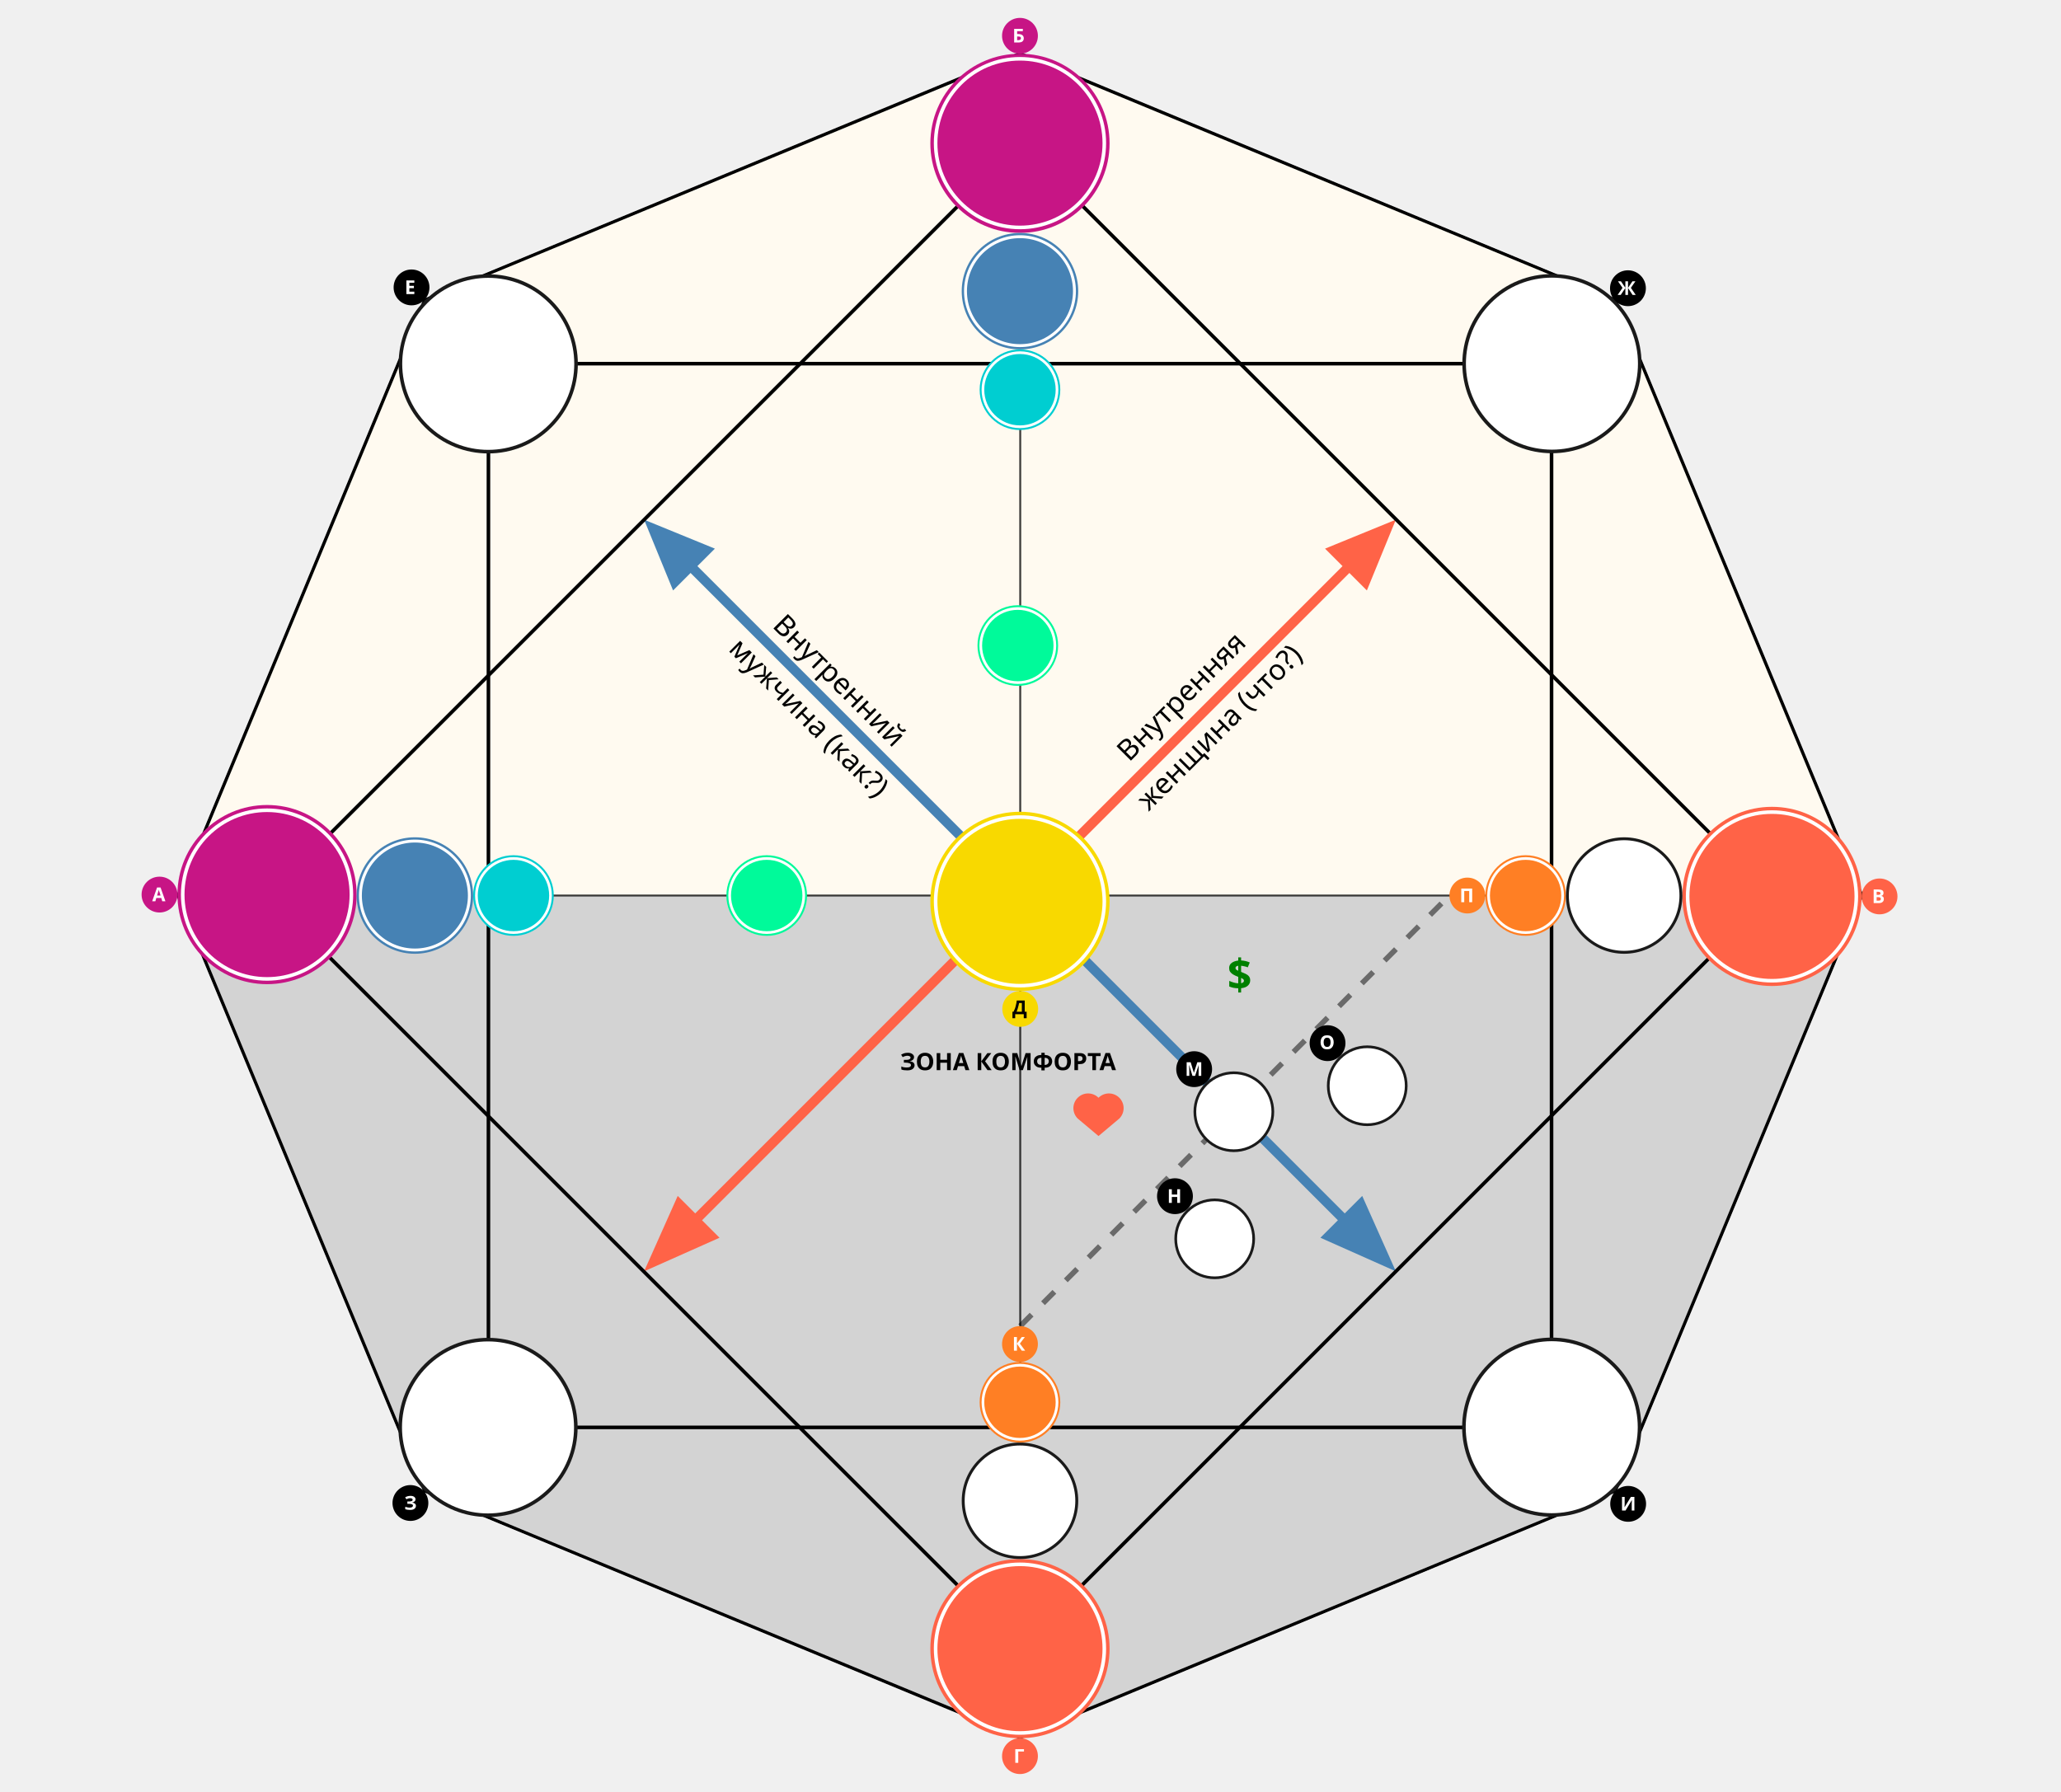
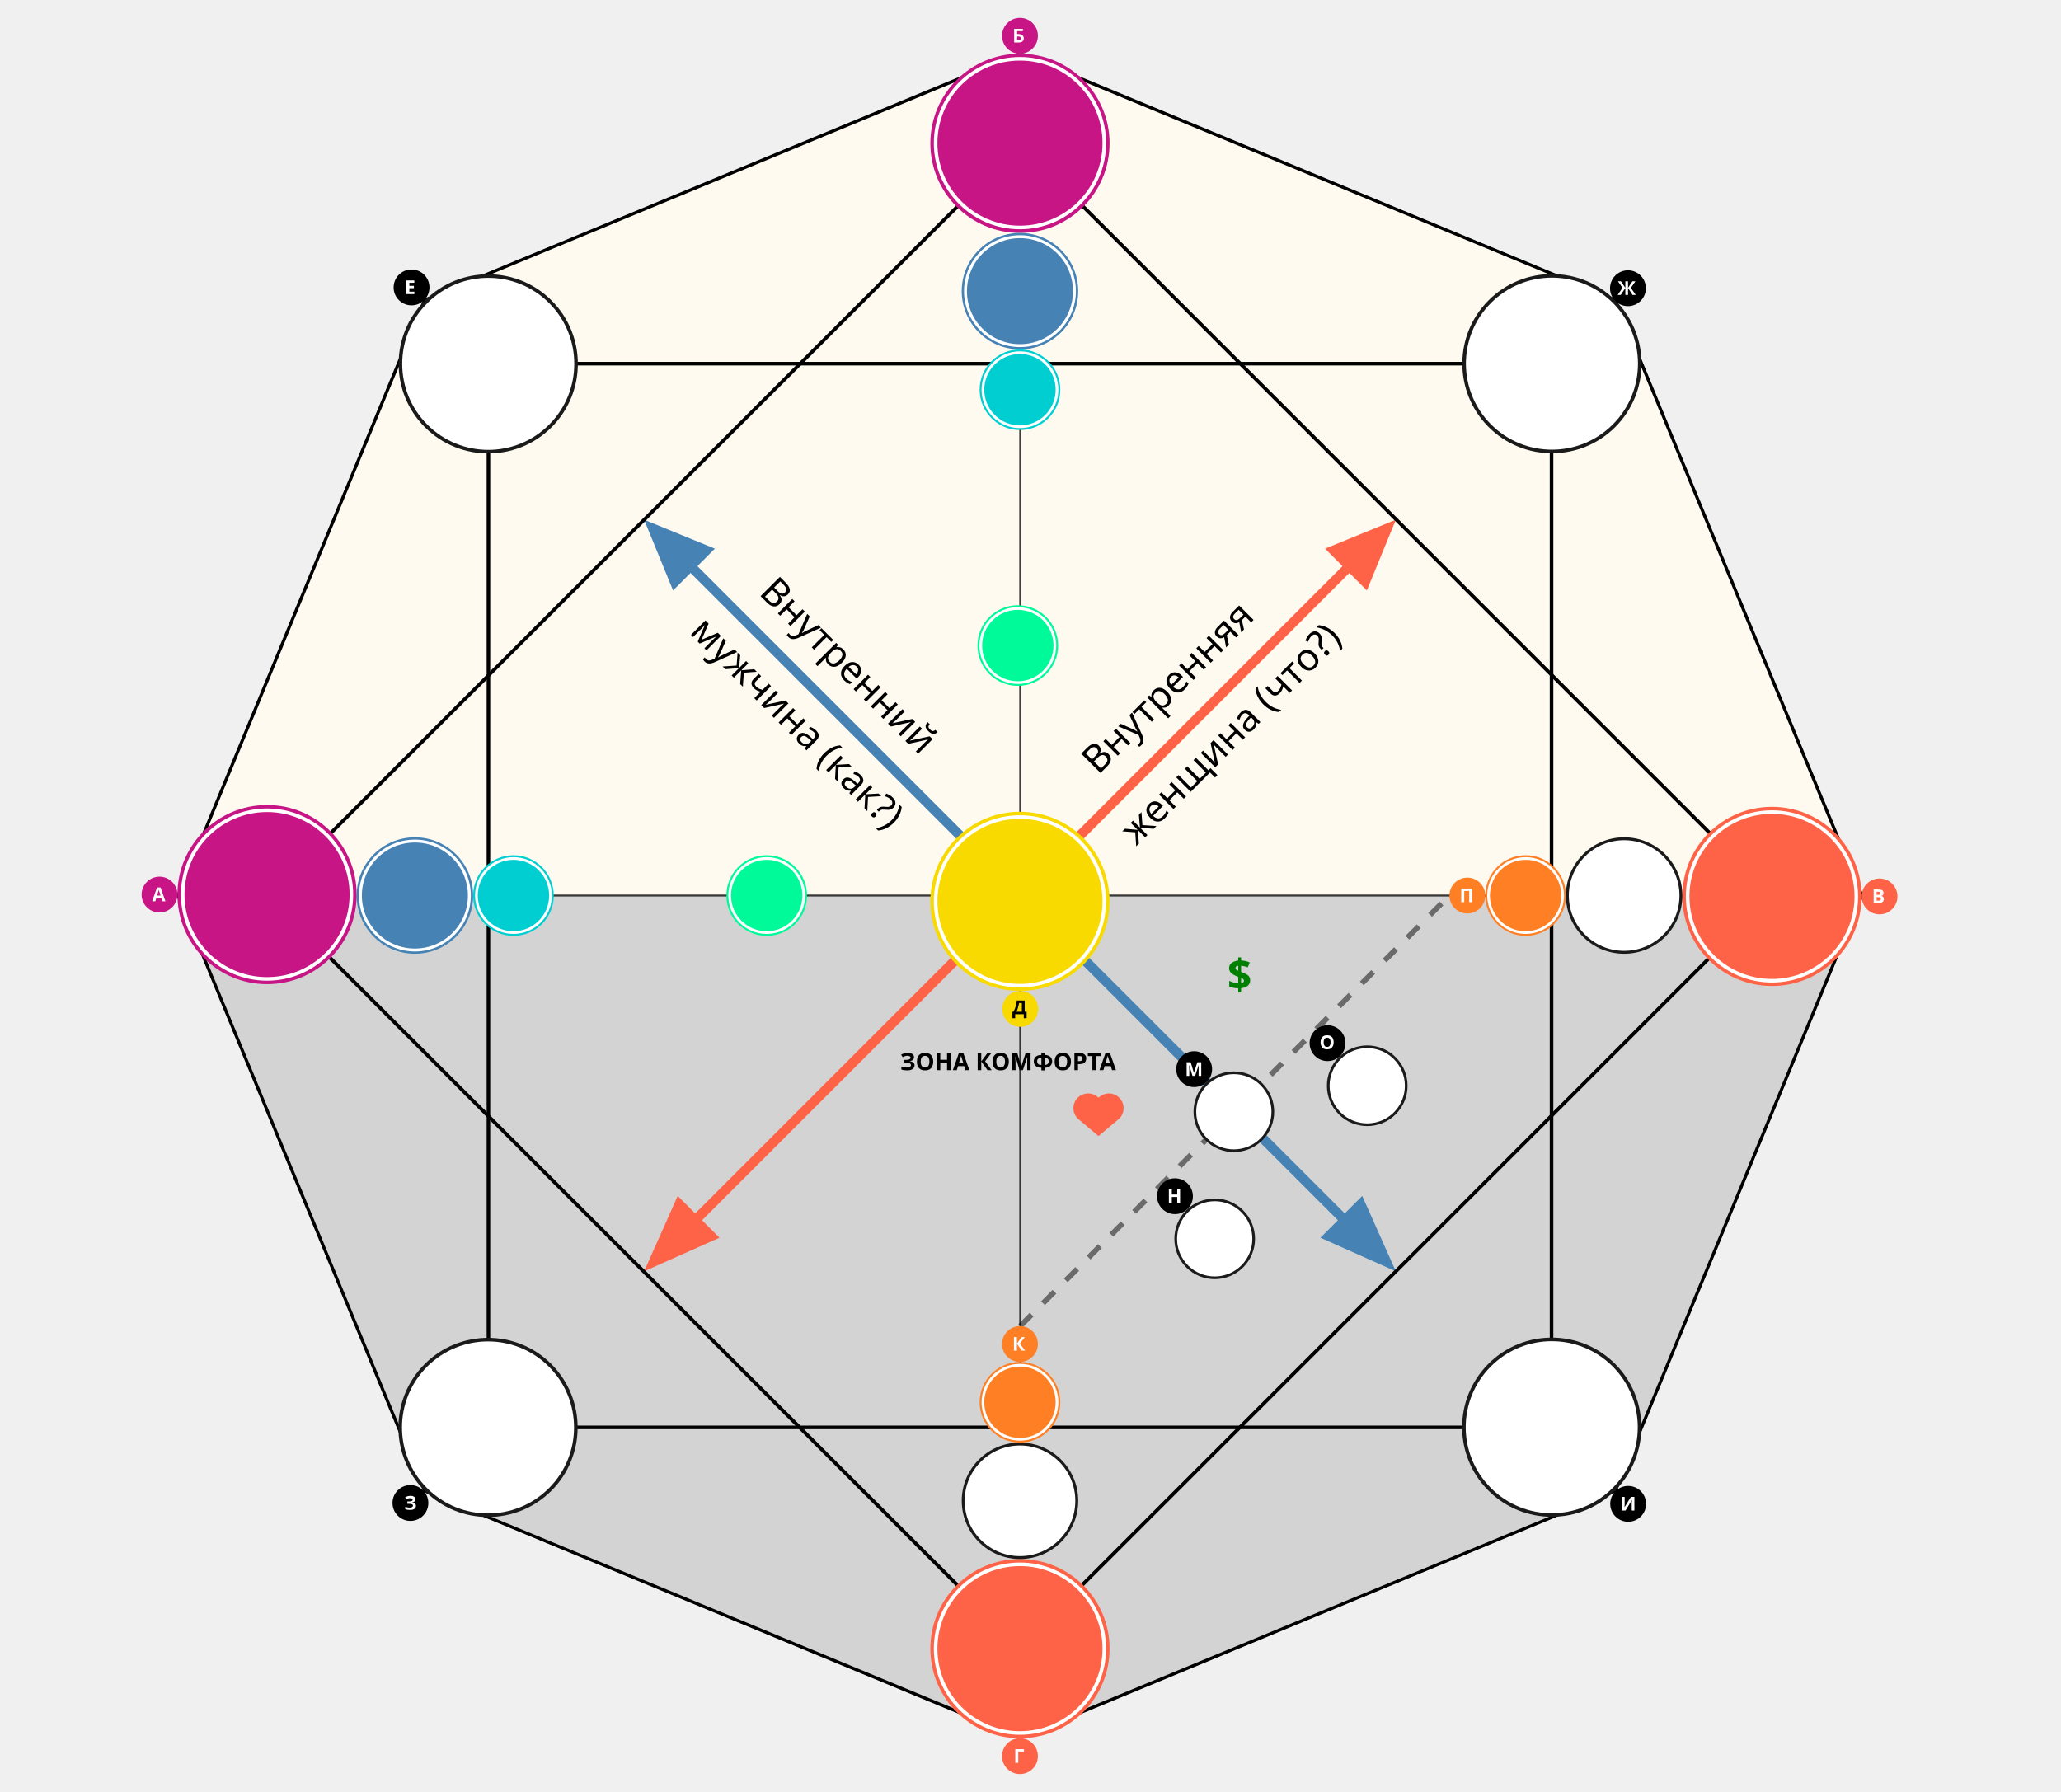
<svg xmlns="http://www.w3.org/2000/svg" width="1150" height="1e3" version="1.1" viewBox="0 0 304.27 264.58" id="svg238">
  <defs id="defs8">
    <filter id="b" x="-4.32e-5" y="-4.32e-5" width="1" height="1" style="color-interpolation-filters:sRGB">
      <feGaussianBlur stdDeviation="0" id="feGaussianBlur2" />
    </filter>
    <filter id="a" x="-4.32e-5" y="-4.32e-5" width="1" height="1" style="color-interpolation-filters:sRGB">
      <feGaussianBlur stdDeviation="0" id="feGaussianBlur5" />
    </filter>
  </defs>
  <path id="path10" style="fill:none;stroke:#000000;stroke-width:0.529" d="M 238.442,220.109 150.583,256.514 62.723,220.109 26.331,132.219 62.723,44.329 150.583,7.924 l 87.86,36.405 36.392,87.89 z" />
  <path id="path12" style="fill:#fffaf0" d="m 150.581,7.932 -87.857,36.405 -36.392,87.889 h 248.5 l -36.392,-87.889 z" />
  <path id="path14" style="fill:#d3d3d3" d="m 150.62,256.516 -87.857,-36.405 -36.392,-87.889 h 248.5 l -36.392,87.889 z" />
  <path id="path16" style="fill:none;stroke:#000000;stroke-width:0.794;stroke-dasharray:2.381, 2.381;stroke-opacity:0.498" d="m 150.62,195.796 63.364,-63.574" />
  <path id="path18" style="fill:none;stroke:#000000;stroke-width:0.284px;stroke-opacity:0.75" d="m 79.755,132.226 140.56,-1e-5" />
  <path id="path20" style="fill:#4682b4" d="m 105.54,81.006 -10.451,-4.274 4.278,10.446 2.581,-2.581 95.568,95.576 -2.581,2.581 11.135,4.958 -4.962,-11.131 -2.581,2.581 -47.442,-47.446 -48.126,-48.13 z" />
  <path id="path22" style="fill:none;stroke:#000000;stroke-width:0.288px;stroke-opacity:0.75" d="m 150.62,58.046 1e-5,144.32" />
  <rect id="rect24" style="fill:none;stroke:#000000;stroke-width:0.529" height="157.06" width="156.95" y="53.696" x="72.108" />
  <path id="path26" style="fill:#ff6347" d="m 195.62,81.006 10.451,-4.274 -4.278,10.446 -2.581,-2.581 -48.126,48.13 -47.442,47.446 2.581,2.581 -11.135,4.958 4.962,-11.131 2.581,2.581 95.568,-95.576 z" />
  <path id="path28" style="fill:none;stroke:#000000;stroke-width:0.397" d="M 26.335,132.226 62.727,44.337" />
  <rect id="rect30" style="fill:none;stroke:#000000;stroke-width:0.529" height="157.06" width="156.95" y="-91.511" x="121.506" transform="rotate(45)" />
  <path id="path32" style="fill:none;stroke:#000000;stroke-width:0.397" d="M 274.83,132.226 238.44,44.337" />
  <path id="path34" style="fill:none;stroke:#000000;stroke-width:0.397" d="m 238.44,220.116 36.391,-87.889" />
  <path id="path36" style="fill:none;stroke:#000000;stroke-width:0.397" d="M 62.727,220.116 26.335,132.227" />
  <path id="path38" style="fill:none;stroke:#000000;stroke-width:0.397" d="m 62.712,220.116 87.889,36.391" />
  <path id="path40" style="fill:none;stroke:#000000;stroke-width:0.397" d="m 238.46,220.116 -87.889,36.391" />
  <path id="path42" style="fill:none;stroke:#000000;stroke-width:0.397" d="m 150.571,7.938 87.889,36.391" />
  <path id="path44" style="fill:none;stroke:#000000;stroke-width:0.397" d="M 150.601,7.938 62.712,44.329" />
  <circle id="circle46" style="fill:#ff6347" r="13.229" cy="243.426" cx="150.58" />
  <circle id="circle48" style="fill:#c71585" r="13.229" cy="21.161" cx="150.58" />
  <circle id="circle50" style="fill:#ff6347" r="13.229" cy="132.356" cx="261.601" />
  <circle id="circle52" style="fill:#c71585" r="13.229" cy="132.086" cx="39.425" />
  <circle id="circle54" style="fill:#1a1a1a" r="13.229" cy="98.087" cx="199.976" transform="rotate(45)" />
  <circle id="circle56" style="fill:#1a1a1a" r="13.229" cy="-124.043" cx="199.976" transform="rotate(45)" />
  <circle id="circle58" style="fill:#1a1a1a" r="13.229" cy="-12.981" cx="310.996" transform="rotate(45)" />
  <circle id="circle60" style="fill:#1a1a1a" r="13.229" cy="-12.981" cx="88.956" transform="rotate(45)" />
  <circle id="circle62" style="fill:#f8d900" r="13.229" cy="133.086" cx="150.58" />
  <circle id="circle64" style="fill:#ffffff" r="12.7" cy="98.087" cx="199.976" transform="rotate(45)" />
  <circle id="circle66" style="fill:#ffffff" r="12.7" cy="-124.043" cx="199.976" transform="rotate(45)" />
  <circle id="circle68" style="fill:#ffffff" r="12.7" cy="-12.981" cx="310.996" transform="rotate(45)" />
  <circle id="circle70" style="fill:#ffffff" r="12.7" cy="-12.981" cx="88.956" transform="rotate(45)" />
  <circle id="circle72" style="fill:#1a1a1a;filter:url(#b)" r="10.583" cy="219.49" cx="132.29" transform="matrix(0.81243,0,0,0.81243,43.1065,43.276)" />
  <circle id="circle74" style="fill:#ffffff;filter:url(#b)" r="10.054" cy="219.49" cx="132.29" transform="matrix(0.81243,0,0,0.81243,43.1065,43.276)" />
  <circle r="12.451" id="ellipse76" style="fill:none;stroke:#ffffff;stroke-width:0.529" cy="132.086" cx="39.425" />
  <circle r="12.451" id="ellipse78" style="fill:none;stroke:#ffffff;stroke-width:0.529;stroke-opacity:0.995" cy="133.086" cx="150.58" />
  <circle r="12.451" id="ellipse80" style="fill:none;stroke:#ffffff;stroke-width:0.529" cy="21.131" cx="150.58" />
  <circle r="12.451" id="ellipse82" style="fill:none;stroke:#ffffff;stroke-width:0.529" cy="132.356" cx="261.601" />
  <circle r="12.451" id="ellipse84" style="fill:none;stroke:#ffffff;stroke-width:0.529" cy="243.426" cx="150.58" />
  <circle id="circle86" style="fill:#4682b4" r="8.599" cy="132.226" cx="61.251" />
  <circle id="circle88" style="fill:none;stroke:#ffffff;stroke-width:0.43" r="8.043" cy="132.226" cx="61.251" />
  <circle id="circle90" style="fill:#00ced1" r="5.953" cy="57.541" cx="150.58" />
  <circle id="circle92" style="fill:none;stroke:#ffffff;stroke-width:0.397" r="5.47" cy="57.541" cx="150.58" />
  <circle id="circle94" style="fill:#00ced1" r="5.953" cy="132.226" cx="75.803" />
  <circle id="circle96" style="fill:none;stroke:#ffffff;stroke-width:0.397" r="5.47" cy="132.226" cx="75.803" />
  <circle id="circle98" style="fill:#00fa9a" r="5.953" cy="95.316" cx="150.261" />
  <circle id="circle100" style="fill:#ff7f24" r="5.953" cy="132.226" cx="225.231" />
  <circle id="circle102" style="fill:none;stroke:#ffffff;stroke-width:0.397" r="5.47" cy="132.226" cx="225.231" />
  <circle id="circle104" style="fill:#ff7f24" r="5.953" cy="207.046" cx="150.58" />
  <circle id="circle106" style="fill:none;stroke:#ffffff;stroke-width:0.397" r="5.47" cy="207.046" cx="150.58" />
-   <text id="text110" xml:space="preserve" style="font-size:4.233px;line-height:1.25;font-family:Montserrat;text-align:center;text-anchor:middle;stroke-width:0.265" y="-15.128" x="160.328" transform="rotate(45)">
-     <tspan id="tspan108" style="font-size:4.233px;text-align:center;text-anchor:middle;stroke-width:0.265" y="-15.128" x="160.328">Внутренний</tspan>
+   <text id="text110" xml:space="preserve" style="font-size:5.644px;line-height:1.25;font-family:Montserrat;text-align:center;text-anchor:middle;stroke-width:0.265" y="-17.16" x="160.258" transform="rotate(45)">
+     <tspan id="tspan108" style="font-size:5.644px;text-align:center;text-anchor:middle;stroke-width:0.265" y="-17.16" x="160.258">Внутренний</tspan>
  </text>
-   <text xml:space="preserve" style="font-size:4.233px;line-height:1.25;font-family:Montserrat;text-align:center;text-anchor:middle;stroke-width:0.265" y="-8.092" x="161.022" transform="rotate(45)" id="text4064">
-     <tspan style="font-size:4.233px;text-align:center;text-anchor:middle;stroke-width:0.265" y="-8.092" x="161.022" id="tspan4066">мужчина (как?)</tspan>
+   <text xml:space="preserve" style="font-size:5.644px;line-height:1.25;font-family:Montserrat;text-align:center;text-anchor:middle;stroke-width:0.265" y="-5.85" x="160.882" transform="rotate(45)" id="text4064">
+     <tspan style="font-size:5.644px;text-align:center;text-anchor:middle;stroke-width:0.265" y="-5.85" x="160.882" id="tspan4066">мужчина (как?)</tspan>
  </text>
-   <text id="text114" xml:space="preserve" style="font-size:4.233px;line-height:1.25;font-family:Montserrat;text-align:center;text-anchor:middle;stroke-width:0.265" y="197.478" x="52.262" transform="rotate(-45)">
-     <tspan id="tspan112" style="font-size:4.233px;text-align:center;text-anchor:middle;stroke-width:0.265" y="197.478" x="52.262">Внутренняя</tspan>
+   <text id="text114" xml:space="preserve" style="font-size:5.644px;line-height:1.25;font-family:Montserrat;text-align:center;text-anchor:middle;stroke-width:0.265" y="195.586" x="52.333" transform="rotate(-45)">
+     <tspan id="tspan112" style="font-size:5.644px;text-align:center;text-anchor:middle;stroke-width:0.265" y="195.586" x="52.333">Внутренняя</tspan>
  </text>
-   <text xml:space="preserve" style="font-size:4.233px;line-height:1.25;font-family:Montserrat;text-align:center;text-anchor:middle;stroke-width:0.265" y="204.657" x="53.009" transform="rotate(-45)" id="text4068">
-     <tspan style="font-size:4.233px;text-align:center;text-anchor:middle;stroke-width:0.265" y="204.657" x="53.009" id="tspan4070">женщина (что?)</tspan>
+   <text xml:space="preserve" style="font-size:5.644px;line-height:1.25;font-family:Montserrat;text-align:center;text-anchor:middle;stroke-width:0.265" y="206.97" x="54.06" transform="rotate(-45)" id="text4068">
+     <tspan style="font-size:5.644px;text-align:center;text-anchor:middle;stroke-width:0.265" y="206.97" x="54.06" id="tspan4070">женщина (что?)</tspan>
  </text>
  <circle id="circle116" style="fill:#ff6347" r="2.646" cy="259.296" cx="150.58" />
  <text id="text120" xml:space="preserve" style="font-weight:bold;font-size:3.528px;line-height:1.25;font-family:Montserrat;stroke-width:0.265" y="158.009" x="132.878">
    <tspan id="tspan118" style="font-weight:bold;font-family:Montserrat;stroke-width:0.265" y="158.009" x="132.878">ЗОНА КОМФОРТА</tspan>
  </text>
  <path id="path122" style="fill:#ff6347" d="m 159.101,162.086 c -0.845,0.848 -0.844,2.22 0.004,3.067 l 0.004,0.004 3.067,2.581 3.07,-2.584 c 0.848,-0.848 0.848,-2.222 0,-3.07 -0.848,-0.848 -2.222,-0.848 -3.07,-1e-5 -0.848,-0.848 -2.222,-0.848 -3.07,1e-5 l -0.004,0.004 z" />
  <text id="text126" xml:space="preserve" style="font-weight:bold;font-size:6.35px;line-height:1.25;font-family:Montserrat;fill:#008000;stroke-width:0.265" y="146.169" x="181.194">
    <tspan id="tspan124" style="font-weight:bold;font-size:6.35px;font-family:Montserrat;fill:#008000;stroke-width:0.265" y="146.169" x="181.194">$</tspan>
  </text>
  <circle id="circle128" style="fill:#4682b4" r="8.599" cy="42.989" cx="150.58" />
  <circle id="circle130" style="fill:none;stroke:#ffffff;stroke-width:0.43" r="8.043" cy="42.989" cx="150.58" />
  <circle id="circle132" style="fill:#1a1a1a;filter:url(#a)" r="10.583" cy="219.49" cx="132.29" transform="matrix(0.81243,0,0,0.81243,132.3005,-46.094)" />
  <circle id="circle134" style="fill:#ffffff;filter:url(#a)" r="10.054" cy="219.49" cx="132.29" transform="matrix(0.81243,0,0,0.81243,132.3005,-46.094)" />
  <circle id="circle136" style="fill:#00fa9a" r="5.953" cy="132.226" cx="113.191" />
  <circle id="circle138" style="fill:none;stroke:#ffffff;stroke-width:0.397" r="5.47" cy="132.226" cx="113.191" />
  <circle id="circle140" style="fill:#ff6347" r="2.646" cy="132.356" cx="277.481" />
  <circle id="circle142" style="fill:#c71585" r="2.646" cy="5.286" cx="150.58" />
  <circle id="circle144" style="fill:#c71585" r="2.646" cy="132.086" cx="23.549" />
  <circle id="circle146" r="2.646" cy="326.976" cx="12.955" transform="rotate(-45)" />
  <circle id="circle148" r="2.646" cy="200.036" cx="139.853" transform="rotate(-45)" />
  <circle id="circle150" r="2.646" cy="72.968" cx="12.955" transform="rotate(-45)" />
  <circle id="circle152" r="2.646" cy="199.766" cx="-114.077" transform="rotate(-45)" />
  <circle id="circle154" style="fill:#ff7f24" r="2.646" cy="198.446" cx="150.58" />
  <circle id="circle156" style="fill:#ff7f24" r="2.646" cy="132.226" cx="216.63" />
  <circle id="circle158" style="fill:#1a1a1a" r="5.953" cy="-12.732" cx="244.876" transform="rotate(45)" />
  <circle id="circle160" style="fill:#ffffff" r="5.556" cy="-12.732" cx="244.876" transform="rotate(45)" />
  <circle id="circle162" r="2.646" cy="236.286" cx="13.035" transform="rotate(-45)" />
  <circle id="circle164" style="fill:#1a1a1a" r="5.953" cy="2.536" cx="256.146" transform="rotate(45)" />
  <circle id="circle166" style="fill:#ffffff" r="5.556" cy="2.536" cx="256.146" transform="rotate(45)" />
  <circle id="circle168" r="2.646" cy="247.546" cx="-2.232" transform="rotate(-45)" />
  <circle id="circle170" style="fill:#1a1a1a" r="5.953" cy="-29.37" cx="256.086" transform="rotate(45)" />
  <circle id="circle172" style="fill:#ffffff" r="5.556" cy="-29.37" cx="256.086" transform="rotate(45)" />
  <circle id="circle174" r="2.646" cy="247.496" cx="29.673" transform="rotate(-45)" />
  <text id="text178" xml:space="preserve" style="font-weight:bold;font-size:2.822px;line-height:1.25;font-family:Montserrat;fill:#ffffff;stroke-width:0.265" y="133.073" x="22.467">
    <tspan id="tspan176" style="font-weight:bold;font-size:2.822px;font-family:Montserrat;fill:#ffffff;stroke-width:0.265" y="133.073" x="22.467">A</tspan>
  </text>
  <text id="text182" xml:space="preserve" style="font-weight:bold;font-size:2.822px;line-height:1.25;font-family:Montserrat;fill:#ffffff;stroke-width:0.265" y="43.423" x="59.746">
    <tspan id="tspan180" style="font-weight:bold;font-size:2.822px;font-family:Montserrat;fill:#ffffff;stroke-width:0.265" y="43.423" x="59.746">Е</tspan>
  </text>
  <text id="text186" xml:space="preserve" style="font-weight:bold;font-size:2.822px;line-height:1.25;font-family:Montserrat;fill:#ffffff;stroke-width:0.265" y="6.274" x="149.471">
    <tspan id="tspan184" style="font-weight:bold;font-size:2.822px;font-family:Montserrat;fill:#ffffff;stroke-width:0.265" y="6.274" x="149.471">Б</tspan>
  </text>
  <text id="text190" xml:space="preserve" style="font-weight:bold;font-size:2.822px;line-height:1.25;font-family:Montserrat;fill:#ffffff;stroke-width:0.265" y="43.549" x="238.816">
    <tspan id="tspan188" style="font-weight:bold;font-size:2.822px;font-family:Montserrat;fill:#ffffff;stroke-width:0.265" y="43.549" x="238.816">Ж</tspan>
  </text>
  <text id="text194" xml:space="preserve" style="font-weight:bold;font-size:2.822px;line-height:1.25;font-family:Montserrat;fill:#ffffff;stroke-width:0.265" y="133.345" x="276.362">
    <tspan id="tspan192" style="font-weight:bold;font-size:2.822px;font-family:Montserrat;fill:#ffffff;stroke-width:0.265" y="133.345" x="276.362">В</tspan>
  </text>
  <text id="text198" xml:space="preserve" style="font-weight:bold;font-size:2.822px;line-height:1.25;font-family:Montserrat;fill:#ffffff;stroke-width:0.265" y="223.036" x="239.211">
    <tspan id="tspan196" style="font-weight:bold;font-size:2.822px;font-family:Montserrat;fill:#ffffff;stroke-width:0.265" y="223.036" x="239.211">И</tspan>
  </text>
  <text id="text202" xml:space="preserve" style="font-weight:bold;font-size:2.822px;line-height:1.25;font-family:Montserrat;fill:#ffffff;stroke-width:0.265" y="260.285" x="149.641">
    <tspan id="tspan200" style="font-weight:bold;font-size:2.822px;font-family:Montserrat;fill:#ffffff;stroke-width:0.265" y="260.285" x="149.641">Г</tspan>
  </text>
  <text id="text206" xml:space="preserve" style="font-weight:bold;font-size:2.822px;line-height:1.25;font-family:Montserrat;fill:#ffffff;stroke-width:0.265" y="222.915" x="59.689">
    <tspan id="tspan204" style="font-weight:bold;font-size:2.822px;font-family:Montserrat;fill:#ffffff;stroke-width:0.265" y="222.915" x="59.689">З</tspan>
  </text>
  <circle id="circle208" style="fill:#f8d900" r="2.646" cy="148.966" cx="150.62" />
  <text id="text212" xml:space="preserve" style="font-weight:bold;font-size:2.822px;line-height:1.25;font-family:Montserrat;fill:#000000;stroke-width:0.265" y="149.746" x="149.454">
    <tspan id="tspan210" style="font-weight:bold;font-size:2.822px;font-family:Montserrat;fill:#000000;stroke-width:0.265" y="149.746" x="149.454">Д</tspan>
  </text>
  <text id="text216" xml:space="preserve" style="font-weight:bold;font-size:2.822px;line-height:1.25;font-family:Montserrat;fill:#ffffff;stroke-width:0.265" y="133.213" x="215.481">
    <tspan id="tspan214" style="font-weight:bold;font-size:2.822px;font-family:Montserrat;fill:#ffffff;stroke-width:0.265" y="133.213" x="215.481">П</tspan>
  </text>
  <text id="text220" xml:space="preserve" style="font-weight:bold;font-size:2.822px;line-height:1.25;font-family:Montserrat;fill:#ffffff;stroke-width:0.265" y="154.907" x="194.801">
    <tspan id="tspan218" style="font-weight:bold;font-size:2.822px;font-family:Montserrat;fill:#ffffff;stroke-width:0.265" y="154.907" x="194.801">О</tspan>
  </text>
  <text id="text224" xml:space="preserve" style="font-weight:bold;font-size:2.822px;line-height:1.25;font-family:Montserrat;fill:#ffffff;stroke-width:0.265" y="158.851" x="174.939">
    <tspan id="tspan222" style="font-weight:bold;font-size:2.822px;font-family:Montserrat;fill:#ffffff;stroke-width:0.265" y="158.851" x="174.939">М</tspan>
  </text>
  <text id="text228" xml:space="preserve" style="font-weight:bold;font-size:2.822px;line-height:1.25;font-family:Montserrat;fill:#ffffff;stroke-width:0.265" y="177.61" x="172.314">
    <tspan id="tspan226" style="font-weight:bold;font-size:2.822px;font-family:Montserrat;fill:#ffffff;stroke-width:0.265" y="177.61" x="172.314">Н</tspan>
  </text>
  <text id="text232" xml:space="preserve" style="font-weight:bold;font-size:2.822px;line-height:1.25;font-family:Montserrat;fill:#ffffff;stroke-width:0.265" y="199.432" x="149.442">
    <tspan id="tspan230" style="font-weight:bold;font-size:2.822px;font-family:Montserrat;fill:#ffffff;stroke-width:0.265" y="199.432" x="149.442">К</tspan>
  </text>
  <circle id="circle234" style="fill:none;stroke:#ffffff;stroke-width:0.397" r="5.47" cy="95.316" cx="150.261" />
</svg>
